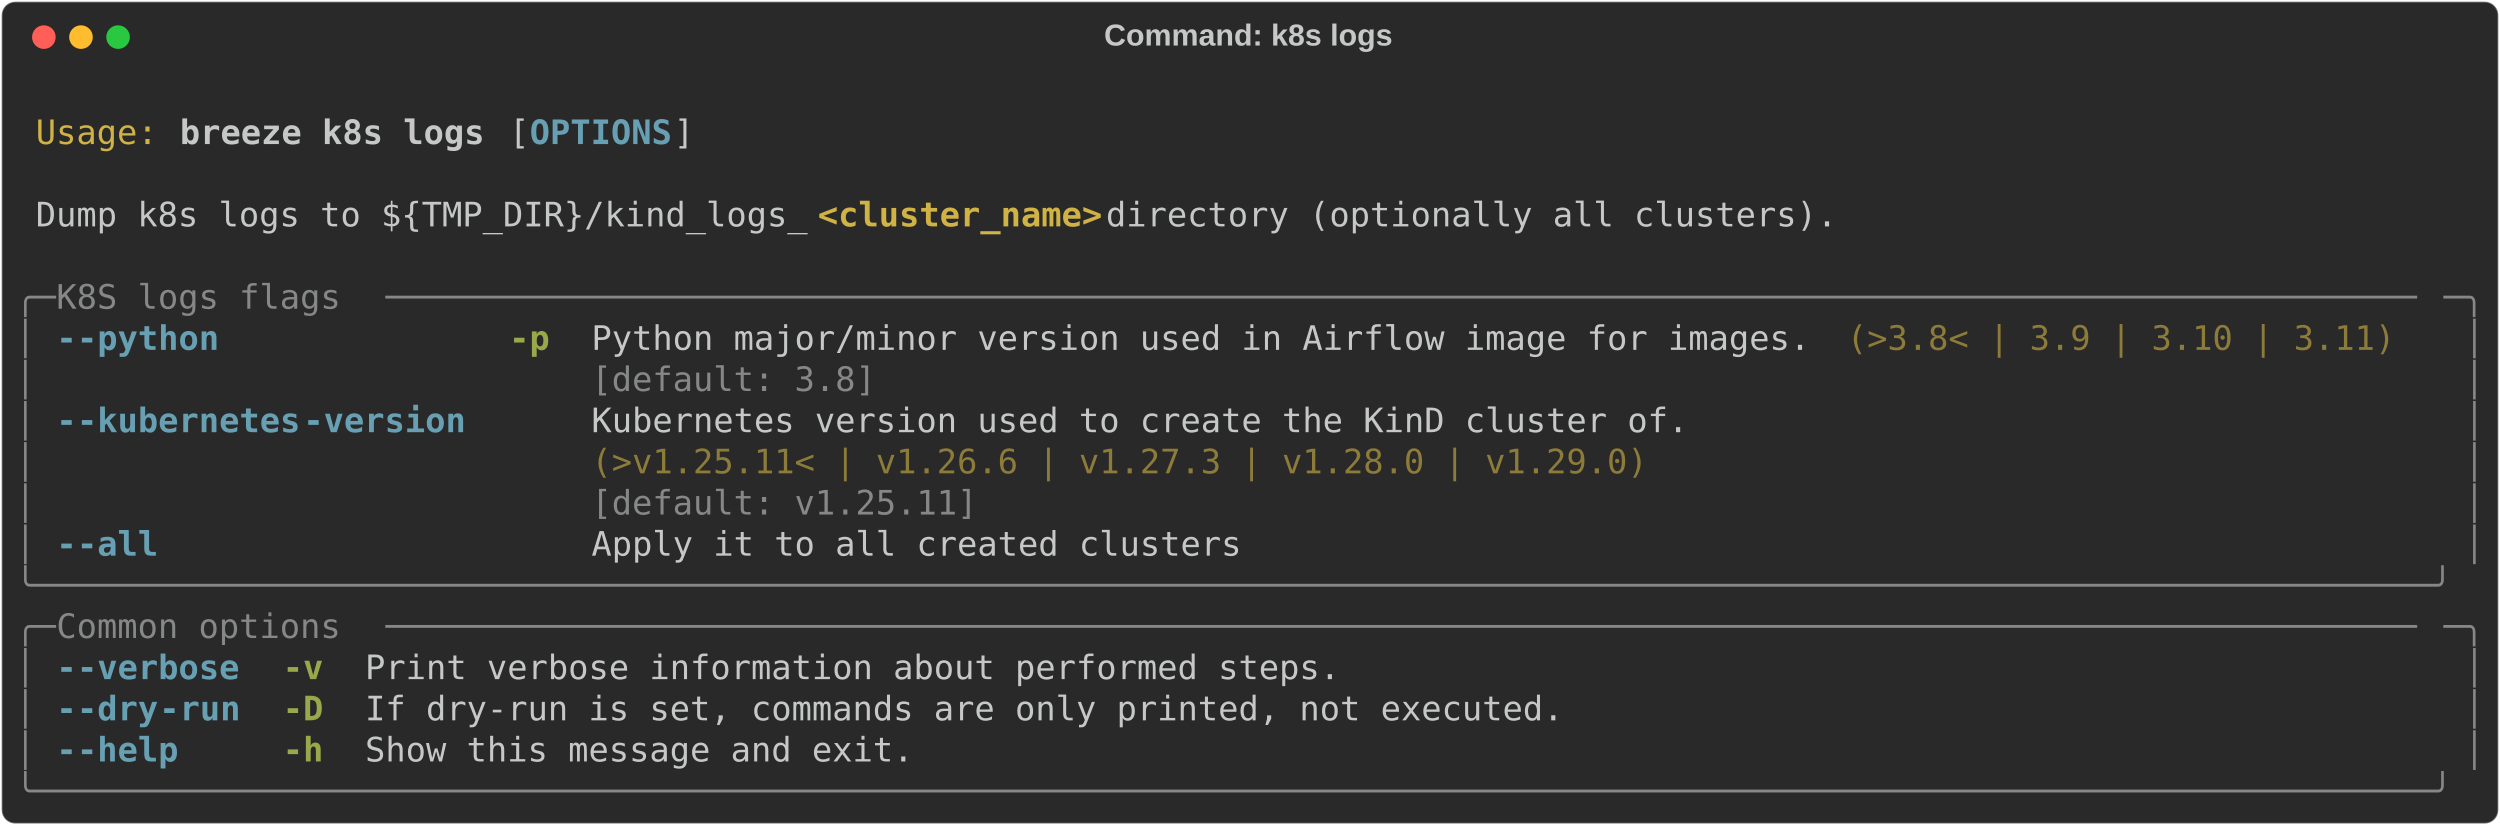
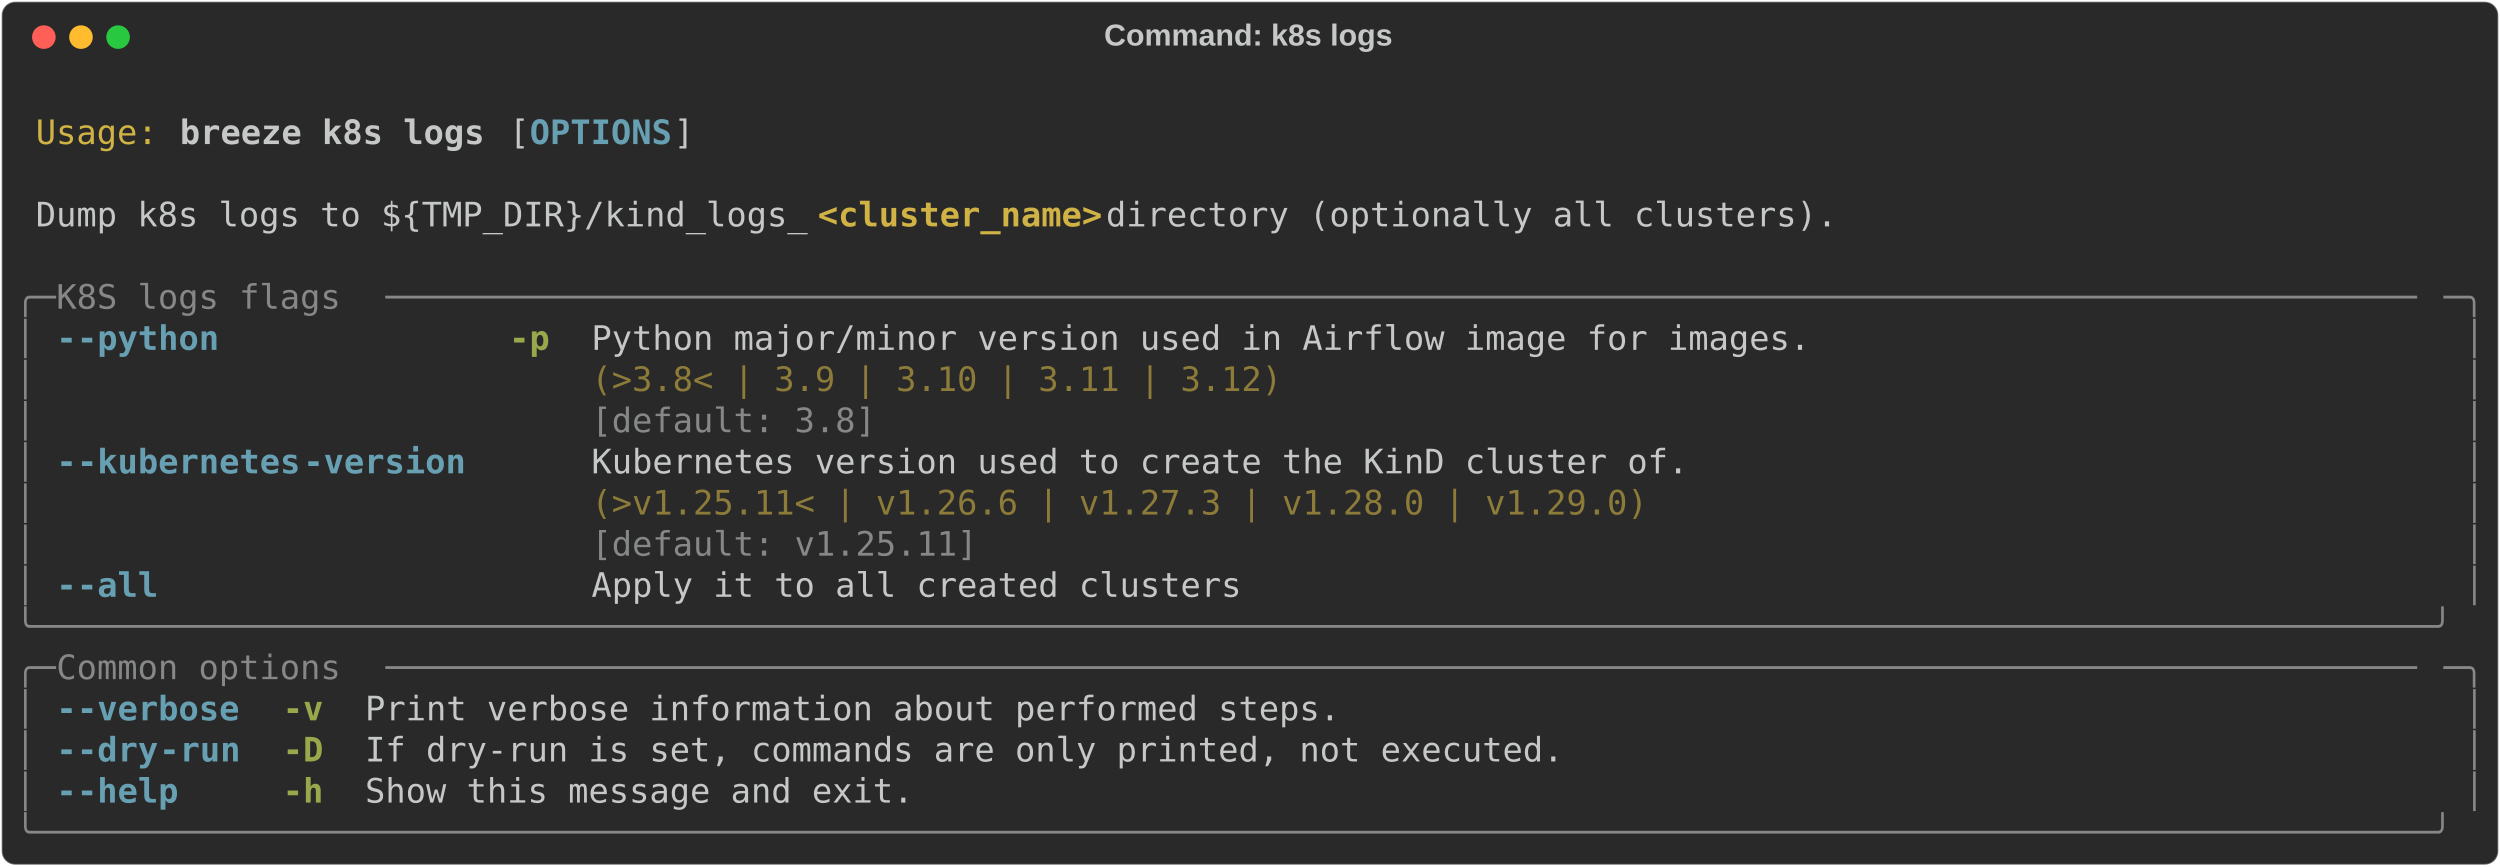
- <svg xmlns="http://www.w3.org/2000/svg" class="rich-terminal" viewBox="0 0 1482 489.2">
+ <svg xmlns="http://www.w3.org/2000/svg" class="rich-terminal" viewBox="0 0 1482 513.6">
  <style>

    @font-face {
        font-family: "Fira Code";
        src: local("FiraCode-Regular"),
                url("https://cdnjs.cloudflare.com/ajax/libs/firacode/6.2.0/woff2/FiraCode-Regular.woff2") format("woff2"),
                url("https://cdnjs.cloudflare.com/ajax/libs/firacode/6.2.0/woff/FiraCode-Regular.woff") format("woff");
        font-style: normal;
        font-weight: 400;
    }
    @font-face {
        font-family: "Fira Code";
        src: local("FiraCode-Bold"),
                url("https://cdnjs.cloudflare.com/ajax/libs/firacode/6.2.0/woff2/FiraCode-Bold.woff2") format("woff2"),
                url("https://cdnjs.cloudflare.com/ajax/libs/firacode/6.2.0/woff/FiraCode-Bold.woff") format("woff");
        font-style: bold;
        font-weight: 700;
    }

    .breeze-k8s-logs-matrix {
        font-family: Fira Code, monospace;
        font-size: 20px;
        line-height: 24.4px;
        font-variant-east-asian: full-width;
    }

    .breeze-k8s-logs-title {
        font-size: 18px;
        font-weight: bold;
        font-family: arial;
    }

    .breeze-k8s-logs-r1 { fill: #c5c8c6 }
.breeze-k8s-logs-r2 { fill: #d0b344 }
.breeze-k8s-logs-r3 { fill: #c5c8c6;font-weight: bold }
.breeze-k8s-logs-r4 { fill: #68a0b3;font-weight: bold }
.breeze-k8s-logs-r5 { fill: #d0b344;font-weight: bold }
.breeze-k8s-logs-r6 { fill: #868887 }
.breeze-k8s-logs-r7 { fill: #98a84b;font-weight: bold }
.breeze-k8s-logs-r8 { fill: #8d7b39 }
    </style>
  <defs>
    <clipPath id="breeze-k8s-logs-clip-terminal">
-       <rect x="0" y="0" width="1463.0" height="438.2" />
+       <rect x="0" y="0" width="1463.0" height="462.6" />
    </clipPath>
    <clipPath id="breeze-k8s-logs-line-0">
      <rect x="0" y="1.5" width="1464" height="24.65" />
    </clipPath>
    <clipPath id="breeze-k8s-logs-line-1">
      <rect x="0" y="25.9" width="1464" height="24.65" />
    </clipPath>
    <clipPath id="breeze-k8s-logs-line-2">
      <rect x="0" y="50.3" width="1464" height="24.65" />
    </clipPath>
    <clipPath id="breeze-k8s-logs-line-3">
      <rect x="0" y="74.7" width="1464" height="24.65" />
    </clipPath>
    <clipPath id="breeze-k8s-logs-line-4">
      <rect x="0" y="99.1" width="1464" height="24.65" />
    </clipPath>
    <clipPath id="breeze-k8s-logs-line-5">
      <rect x="0" y="123.5" width="1464" height="24.65" />
    </clipPath>
    <clipPath id="breeze-k8s-logs-line-6">
      <rect x="0" y="147.9" width="1464" height="24.65" />
    </clipPath>
    <clipPath id="breeze-k8s-logs-line-7">
      <rect x="0" y="172.3" width="1464" height="24.65" />
    </clipPath>
    <clipPath id="breeze-k8s-logs-line-8">
      <rect x="0" y="196.7" width="1464" height="24.65" />
    </clipPath>
    <clipPath id="breeze-k8s-logs-line-9">
      <rect x="0" y="221.1" width="1464" height="24.65" />
    </clipPath>
    <clipPath id="breeze-k8s-logs-line-10">
      <rect x="0" y="245.5" width="1464" height="24.65" />
    </clipPath>
    <clipPath id="breeze-k8s-logs-line-11">
      <rect x="0" y="269.9" width="1464" height="24.65" />
    </clipPath>
    <clipPath id="breeze-k8s-logs-line-12">
      <rect x="0" y="294.3" width="1464" height="24.65" />
    </clipPath>
    <clipPath id="breeze-k8s-logs-line-13">
      <rect x="0" y="318.7" width="1464" height="24.65" />
    </clipPath>
    <clipPath id="breeze-k8s-logs-line-14">
      <rect x="0" y="343.1" width="1464" height="24.65" />
    </clipPath>
    <clipPath id="breeze-k8s-logs-line-15">
      <rect x="0" y="367.5" width="1464" height="24.65" />
    </clipPath>
    <clipPath id="breeze-k8s-logs-line-16">
      <rect x="0" y="391.9" width="1464" height="24.65" />
    </clipPath>
+     <clipPath id="breeze-k8s-logs-line-17">
+       <rect x="0" y="416.3" width="1464" height="24.65" />
+     </clipPath>
  </defs>
-   <rect fill="#292929" stroke="rgba(255,255,255,0.35)" stroke-width="1" x="1" y="1" width="1480" height="487.2" rx="8" />
+   <rect fill="#292929" stroke="rgba(255,255,255,0.35)" stroke-width="1" x="1" y="1" width="1480" height="511.6" rx="8" />
  <text class="breeze-k8s-logs-title" fill="#c5c8c6" text-anchor="middle" x="740" y="27">Command: k8s logs</text>
  <g transform="translate(26,22)">
    <circle cx="0" cy="0" r="7" fill="#ff5f57" />
    <circle cx="22" cy="0" r="7" fill="#febc2e" />
    <circle cx="44" cy="0" r="7" fill="#28c840" />
  </g>
  <g transform="translate(9, 41)" clip-path="url(#breeze-k8s-logs-clip-terminal)">
    <g class="breeze-k8s-logs-matrix">
      <text class="breeze-k8s-logs-r1" x="1464" y="20" textLength="12.2" clip-path="url(#breeze-k8s-logs-line-0)">
</text>
      <text class="breeze-k8s-logs-r2" x="12.2" y="44.4" textLength="73.2" clip-path="url(#breeze-k8s-logs-line-1)">Usage:</text>
      <text class="breeze-k8s-logs-r3" x="97.6" y="44.4" textLength="183" clip-path="url(#breeze-k8s-logs-line-1)">breeze k8s logs</text>
      <text class="breeze-k8s-logs-r1" x="292.8" y="44.4" textLength="12.2" clip-path="url(#breeze-k8s-logs-line-1)">[</text>
      <text class="breeze-k8s-logs-r4" x="305" y="44.4" textLength="85.4" clip-path="url(#breeze-k8s-logs-line-1)">OPTIONS</text>
      <text class="breeze-k8s-logs-r1" x="390.4" y="44.4" textLength="12.2" clip-path="url(#breeze-k8s-logs-line-1)">]</text>
      <text class="breeze-k8s-logs-r1" x="1464" y="44.4" textLength="12.2" clip-path="url(#breeze-k8s-logs-line-1)">
</text>
      <text class="breeze-k8s-logs-r1" x="1464" y="68.8" textLength="12.2" clip-path="url(#breeze-k8s-logs-line-2)">
</text>
      <text class="breeze-k8s-logs-r1" x="12.2" y="93.2" textLength="463.6" clip-path="url(#breeze-k8s-logs-line-3)">Dump k8s logs to ${TMP_DIR}/kind_logs_</text>
      <text class="breeze-k8s-logs-r5" x="475.8" y="93.2" textLength="170.8" clip-path="url(#breeze-k8s-logs-line-3)">&lt;cluster_name&gt;</text>
      <text class="breeze-k8s-logs-r1" x="646.6" y="93.2" textLength="451.4" clip-path="url(#breeze-k8s-logs-line-3)"> directory (optionally all clusters).</text>
      <text class="breeze-k8s-logs-r1" x="1464" y="93.2" textLength="12.2" clip-path="url(#breeze-k8s-logs-line-3)">
</text>
      <text class="breeze-k8s-logs-r1" x="1464" y="117.6" textLength="12.2" clip-path="url(#breeze-k8s-logs-line-4)">
</text>
      <text class="breeze-k8s-logs-r6" x="0" y="142" textLength="24.4" clip-path="url(#breeze-k8s-logs-line-5)">╭─</text>
      <text class="breeze-k8s-logs-r6" x="24.4" y="142" textLength="195.2" clip-path="url(#breeze-k8s-logs-line-5)"> K8S logs flags </text>
      <text class="breeze-k8s-logs-r6" x="219.6" y="142" textLength="1220" clip-path="url(#breeze-k8s-logs-line-5)">────────────────────────────────────────────────────────────────────────────────────────────────────</text>
      <text class="breeze-k8s-logs-r6" x="1439.6" y="142" textLength="24.4" clip-path="url(#breeze-k8s-logs-line-5)">─╮</text>
      <text class="breeze-k8s-logs-r1" x="1464" y="142" textLength="12.2" clip-path="url(#breeze-k8s-logs-line-5)">
</text>
      <text class="breeze-k8s-logs-r6" x="0" y="166.4" textLength="12.2" clip-path="url(#breeze-k8s-logs-line-6)">│</text>
      <text class="breeze-k8s-logs-r4" x="24.4" y="166.4" textLength="12.2" clip-path="url(#breeze-k8s-logs-line-6)">-</text>
      <text class="breeze-k8s-logs-r4" x="36.6" y="166.4" textLength="85.4" clip-path="url(#breeze-k8s-logs-line-6)">-python</text>
      <text class="breeze-k8s-logs-r7" x="292.8" y="166.4" textLength="24.4" clip-path="url(#breeze-k8s-logs-line-6)">-p</text>
      <text class="breeze-k8s-logs-r1" x="341.6" y="166.4" textLength="732" clip-path="url(#breeze-k8s-logs-line-6)">Python major/minor version used in Airflow image for images.</text>
-       <text class="breeze-k8s-logs-r8" x="1085.8" y="166.4" textLength="329.4" clip-path="url(#breeze-k8s-logs-line-6)">(&gt;3.8&lt; | 3.9 | 3.10 | 3.11)</text>
      <text class="breeze-k8s-logs-r6" x="1451.8" y="166.4" textLength="12.2" clip-path="url(#breeze-k8s-logs-line-6)">│</text>
      <text class="breeze-k8s-logs-r1" x="1464" y="166.4" textLength="12.2" clip-path="url(#breeze-k8s-logs-line-6)">
</text>
      <text class="breeze-k8s-logs-r6" x="0" y="190.8" textLength="12.2" clip-path="url(#breeze-k8s-logs-line-7)">│</text>
-       <text class="breeze-k8s-logs-r6" x="341.6" y="190.8" textLength="732" clip-path="url(#breeze-k8s-logs-line-7)">[default: 3.8]                                              </text>
+       <text class="breeze-k8s-logs-r8" x="341.6" y="190.8" textLength="732" clip-path="url(#breeze-k8s-logs-line-7)">(&gt;3.8&lt; | 3.9 | 3.10 | 3.11 | 3.12)                          </text>
      <text class="breeze-k8s-logs-r6" x="1451.8" y="190.8" textLength="12.2" clip-path="url(#breeze-k8s-logs-line-7)">│</text>
      <text class="breeze-k8s-logs-r1" x="1464" y="190.8" textLength="12.2" clip-path="url(#breeze-k8s-logs-line-7)">
</text>
      <text class="breeze-k8s-logs-r6" x="0" y="215.2" textLength="12.2" clip-path="url(#breeze-k8s-logs-line-8)">│</text>
-       <text class="breeze-k8s-logs-r4" x="24.4" y="215.2" textLength="12.2" clip-path="url(#breeze-k8s-logs-line-8)">-</text>
-       <text class="breeze-k8s-logs-r4" x="36.6" y="215.2" textLength="134.2" clip-path="url(#breeze-k8s-logs-line-8)">-kubernetes</text>
-       <text class="breeze-k8s-logs-r4" x="170.8" y="215.2" textLength="97.6" clip-path="url(#breeze-k8s-logs-line-8)">-version</text>
-       <text class="breeze-k8s-logs-r1" x="341.6" y="215.2" textLength="658.8" clip-path="url(#breeze-k8s-logs-line-8)">Kubernetes version used to create the KinD cluster of.</text>
+       <text class="breeze-k8s-logs-r6" x="341.6" y="215.2" textLength="732" clip-path="url(#breeze-k8s-logs-line-8)">[default: 3.8]                                              </text>
      <text class="breeze-k8s-logs-r6" x="1451.8" y="215.2" textLength="12.2" clip-path="url(#breeze-k8s-logs-line-8)">│</text>
      <text class="breeze-k8s-logs-r1" x="1464" y="215.2" textLength="12.2" clip-path="url(#breeze-k8s-logs-line-8)">
</text>
      <text class="breeze-k8s-logs-r6" x="0" y="239.6" textLength="12.2" clip-path="url(#breeze-k8s-logs-line-9)">│</text>
-       <text class="breeze-k8s-logs-r8" x="341.6" y="239.6" textLength="658.8" clip-path="url(#breeze-k8s-logs-line-9)">(&gt;v1.25.11&lt; | v1.26.6 | v1.27.3 | v1.28.0 | v1.29.0)  </text>
+       <text class="breeze-k8s-logs-r4" x="24.4" y="239.6" textLength="12.2" clip-path="url(#breeze-k8s-logs-line-9)">-</text>
+       <text class="breeze-k8s-logs-r4" x="36.6" y="239.6" textLength="134.2" clip-path="url(#breeze-k8s-logs-line-9)">-kubernetes</text>
+       <text class="breeze-k8s-logs-r4" x="170.8" y="239.6" textLength="97.6" clip-path="url(#breeze-k8s-logs-line-9)">-version</text>
+       <text class="breeze-k8s-logs-r1" x="341.6" y="239.6" textLength="658.8" clip-path="url(#breeze-k8s-logs-line-9)">Kubernetes version used to create the KinD cluster of.</text>
      <text class="breeze-k8s-logs-r6" x="1451.8" y="239.6" textLength="12.2" clip-path="url(#breeze-k8s-logs-line-9)">│</text>
      <text class="breeze-k8s-logs-r1" x="1464" y="239.6" textLength="12.2" clip-path="url(#breeze-k8s-logs-line-9)">
</text>
      <text class="breeze-k8s-logs-r6" x="0" y="264" textLength="12.2" clip-path="url(#breeze-k8s-logs-line-10)">│</text>
-       <text class="breeze-k8s-logs-r6" x="341.6" y="264" textLength="658.8" clip-path="url(#breeze-k8s-logs-line-10)">[default: v1.25.11]                                   </text>
+       <text class="breeze-k8s-logs-r8" x="341.6" y="264" textLength="658.8" clip-path="url(#breeze-k8s-logs-line-10)">(&gt;v1.25.11&lt; | v1.26.6 | v1.27.3 | v1.28.0 | v1.29.0)  </text>
      <text class="breeze-k8s-logs-r6" x="1451.8" y="264" textLength="12.2" clip-path="url(#breeze-k8s-logs-line-10)">│</text>
      <text class="breeze-k8s-logs-r1" x="1464" y="264" textLength="12.2" clip-path="url(#breeze-k8s-logs-line-10)">
</text>
      <text class="breeze-k8s-logs-r6" x="0" y="288.4" textLength="12.2" clip-path="url(#breeze-k8s-logs-line-11)">│</text>
-       <text class="breeze-k8s-logs-r4" x="24.4" y="288.4" textLength="12.2" clip-path="url(#breeze-k8s-logs-line-11)">-</text>
-       <text class="breeze-k8s-logs-r4" x="36.6" y="288.4" textLength="48.8" clip-path="url(#breeze-k8s-logs-line-11)">-all</text>
-       <text class="breeze-k8s-logs-r1" x="341.6" y="288.4" textLength="390.4" clip-path="url(#breeze-k8s-logs-line-11)">Apply it to all created clusters</text>
+       <text class="breeze-k8s-logs-r6" x="341.6" y="288.4" textLength="658.8" clip-path="url(#breeze-k8s-logs-line-11)">[default: v1.25.11]                                   </text>
      <text class="breeze-k8s-logs-r6" x="1451.8" y="288.4" textLength="12.2" clip-path="url(#breeze-k8s-logs-line-11)">│</text>
      <text class="breeze-k8s-logs-r1" x="1464" y="288.4" textLength="12.2" clip-path="url(#breeze-k8s-logs-line-11)">
</text>
-       <text class="breeze-k8s-logs-r6" x="0" y="312.8" textLength="1464" clip-path="url(#breeze-k8s-logs-line-12)">╰──────────────────────────────────────────────────────────────────────────────────────────────────────────────────────╯</text>
+       <text class="breeze-k8s-logs-r6" x="0" y="312.8" textLength="12.2" clip-path="url(#breeze-k8s-logs-line-12)">│</text>
+       <text class="breeze-k8s-logs-r4" x="24.4" y="312.8" textLength="12.2" clip-path="url(#breeze-k8s-logs-line-12)">-</text>
+       <text class="breeze-k8s-logs-r4" x="36.6" y="312.8" textLength="48.8" clip-path="url(#breeze-k8s-logs-line-12)">-all</text>
+       <text class="breeze-k8s-logs-r1" x="341.6" y="312.8" textLength="390.4" clip-path="url(#breeze-k8s-logs-line-12)">Apply it to all created clusters</text>
+       <text class="breeze-k8s-logs-r6" x="1451.8" y="312.8" textLength="12.2" clip-path="url(#breeze-k8s-logs-line-12)">│</text>
      <text class="breeze-k8s-logs-r1" x="1464" y="312.8" textLength="12.2" clip-path="url(#breeze-k8s-logs-line-12)">
</text>
-       <text class="breeze-k8s-logs-r6" x="0" y="337.2" textLength="24.4" clip-path="url(#breeze-k8s-logs-line-13)">╭─</text>
-       <text class="breeze-k8s-logs-r6" x="24.4" y="337.2" textLength="195.2" clip-path="url(#breeze-k8s-logs-line-13)"> Common options </text>
-       <text class="breeze-k8s-logs-r6" x="219.6" y="337.2" textLength="1220" clip-path="url(#breeze-k8s-logs-line-13)">────────────────────────────────────────────────────────────────────────────────────────────────────</text>
-       <text class="breeze-k8s-logs-r6" x="1439.6" y="337.2" textLength="24.4" clip-path="url(#breeze-k8s-logs-line-13)">─╮</text>
+       <text class="breeze-k8s-logs-r6" x="0" y="337.2" textLength="1464" clip-path="url(#breeze-k8s-logs-line-13)">╰──────────────────────────────────────────────────────────────────────────────────────────────────────────────────────╯</text>
      <text class="breeze-k8s-logs-r1" x="1464" y="337.2" textLength="12.2" clip-path="url(#breeze-k8s-logs-line-13)">
</text>
-       <text class="breeze-k8s-logs-r6" x="0" y="361.6" textLength="12.2" clip-path="url(#breeze-k8s-logs-line-14)">│</text>
-       <text class="breeze-k8s-logs-r4" x="24.4" y="361.6" textLength="12.2" clip-path="url(#breeze-k8s-logs-line-14)">-</text>
-       <text class="breeze-k8s-logs-r4" x="36.6" y="361.6" textLength="97.6" clip-path="url(#breeze-k8s-logs-line-14)">-verbose</text>
-       <text class="breeze-k8s-logs-r7" x="158.6" y="361.6" textLength="24.4" clip-path="url(#breeze-k8s-logs-line-14)">-v</text>
-       <text class="breeze-k8s-logs-r1" x="207.4" y="361.6" textLength="585.6" clip-path="url(#breeze-k8s-logs-line-14)">Print verbose information about performed steps.</text>
-       <text class="breeze-k8s-logs-r6" x="1451.8" y="361.6" textLength="12.2" clip-path="url(#breeze-k8s-logs-line-14)">│</text>
+       <text class="breeze-k8s-logs-r6" x="0" y="361.6" textLength="24.4" clip-path="url(#breeze-k8s-logs-line-14)">╭─</text>
+       <text class="breeze-k8s-logs-r6" x="24.4" y="361.6" textLength="195.2" clip-path="url(#breeze-k8s-logs-line-14)"> Common options </text>
+       <text class="breeze-k8s-logs-r6" x="219.6" y="361.6" textLength="1220" clip-path="url(#breeze-k8s-logs-line-14)">────────────────────────────────────────────────────────────────────────────────────────────────────</text>
+       <text class="breeze-k8s-logs-r6" x="1439.6" y="361.6" textLength="24.4" clip-path="url(#breeze-k8s-logs-line-14)">─╮</text>
      <text class="breeze-k8s-logs-r1" x="1464" y="361.6" textLength="12.2" clip-path="url(#breeze-k8s-logs-line-14)">
</text>
      <text class="breeze-k8s-logs-r6" x="0" y="386" textLength="12.2" clip-path="url(#breeze-k8s-logs-line-15)">│</text>
      <text class="breeze-k8s-logs-r4" x="24.4" y="386" textLength="12.2" clip-path="url(#breeze-k8s-logs-line-15)">-</text>
-       <text class="breeze-k8s-logs-r4" x="36.6" y="386" textLength="48.8" clip-path="url(#breeze-k8s-logs-line-15)">-dry</text>
-       <text class="breeze-k8s-logs-r4" x="85.4" y="386" textLength="48.8" clip-path="url(#breeze-k8s-logs-line-15)">-run</text>
-       <text class="breeze-k8s-logs-r7" x="158.6" y="386" textLength="24.4" clip-path="url(#breeze-k8s-logs-line-15)">-D</text>
-       <text class="breeze-k8s-logs-r1" x="207.4" y="386" textLength="719.8" clip-path="url(#breeze-k8s-logs-line-15)">If dry-run is set, commands are only printed, not executed.</text>
+       <text class="breeze-k8s-logs-r4" x="36.6" y="386" textLength="97.6" clip-path="url(#breeze-k8s-logs-line-15)">-verbose</text>
+       <text class="breeze-k8s-logs-r7" x="158.6" y="386" textLength="24.4" clip-path="url(#breeze-k8s-logs-line-15)">-v</text>
+       <text class="breeze-k8s-logs-r1" x="207.4" y="386" textLength="585.6" clip-path="url(#breeze-k8s-logs-line-15)">Print verbose information about performed steps.</text>
      <text class="breeze-k8s-logs-r6" x="1451.8" y="386" textLength="12.2" clip-path="url(#breeze-k8s-logs-line-15)">│</text>
      <text class="breeze-k8s-logs-r1" x="1464" y="386" textLength="12.2" clip-path="url(#breeze-k8s-logs-line-15)">
</text>
      <text class="breeze-k8s-logs-r6" x="0" y="410.4" textLength="12.2" clip-path="url(#breeze-k8s-logs-line-16)">│</text>
      <text class="breeze-k8s-logs-r4" x="24.4" y="410.4" textLength="12.2" clip-path="url(#breeze-k8s-logs-line-16)">-</text>
-       <text class="breeze-k8s-logs-r4" x="36.6" y="410.4" textLength="61" clip-path="url(#breeze-k8s-logs-line-16)">-help</text>
-       <text class="breeze-k8s-logs-r7" x="158.6" y="410.4" textLength="24.4" clip-path="url(#breeze-k8s-logs-line-16)">-h</text>
-       <text class="breeze-k8s-logs-r1" x="207.4" y="410.4" textLength="329.4" clip-path="url(#breeze-k8s-logs-line-16)">Show this message and exit.</text>
+       <text class="breeze-k8s-logs-r4" x="36.6" y="410.4" textLength="48.8" clip-path="url(#breeze-k8s-logs-line-16)">-dry</text>
+       <text class="breeze-k8s-logs-r4" x="85.4" y="410.4" textLength="48.8" clip-path="url(#breeze-k8s-logs-line-16)">-run</text>
+       <text class="breeze-k8s-logs-r7" x="158.6" y="410.4" textLength="24.4" clip-path="url(#breeze-k8s-logs-line-16)">-D</text>
+       <text class="breeze-k8s-logs-r1" x="207.4" y="410.4" textLength="719.8" clip-path="url(#breeze-k8s-logs-line-16)">If dry-run is set, commands are only printed, not executed.</text>
      <text class="breeze-k8s-logs-r6" x="1451.8" y="410.4" textLength="12.2" clip-path="url(#breeze-k8s-logs-line-16)">│</text>
      <text class="breeze-k8s-logs-r1" x="1464" y="410.4" textLength="12.2" clip-path="url(#breeze-k8s-logs-line-16)">
</text>
-       <text class="breeze-k8s-logs-r6" x="0" y="434.8" textLength="1464" clip-path="url(#breeze-k8s-logs-line-17)">╰──────────────────────────────────────────────────────────────────────────────────────────────────────────────────────╯</text>
+       <text class="breeze-k8s-logs-r6" x="0" y="434.8" textLength="12.2" clip-path="url(#breeze-k8s-logs-line-17)">│</text>
+       <text class="breeze-k8s-logs-r4" x="24.4" y="434.8" textLength="12.2" clip-path="url(#breeze-k8s-logs-line-17)">-</text>
+       <text class="breeze-k8s-logs-r4" x="36.6" y="434.8" textLength="61" clip-path="url(#breeze-k8s-logs-line-17)">-help</text>
+       <text class="breeze-k8s-logs-r7" x="158.6" y="434.8" textLength="24.4" clip-path="url(#breeze-k8s-logs-line-17)">-h</text>
+       <text class="breeze-k8s-logs-r1" x="207.4" y="434.8" textLength="329.4" clip-path="url(#breeze-k8s-logs-line-17)">Show this message and exit.</text>
+       <text class="breeze-k8s-logs-r6" x="1451.8" y="434.8" textLength="12.2" clip-path="url(#breeze-k8s-logs-line-17)">│</text>
      <text class="breeze-k8s-logs-r1" x="1464" y="434.8" textLength="12.2" clip-path="url(#breeze-k8s-logs-line-17)">
+ </text>
+       <text class="breeze-k8s-logs-r6" x="0" y="459.2" textLength="1464" clip-path="url(#breeze-k8s-logs-line-18)">╰──────────────────────────────────────────────────────────────────────────────────────────────────────────────────────╯</text>
+       <text class="breeze-k8s-logs-r1" x="1464" y="459.2" textLength="12.2" clip-path="url(#breeze-k8s-logs-line-18)">
</text>
    </g>
  </g>
</svg>
